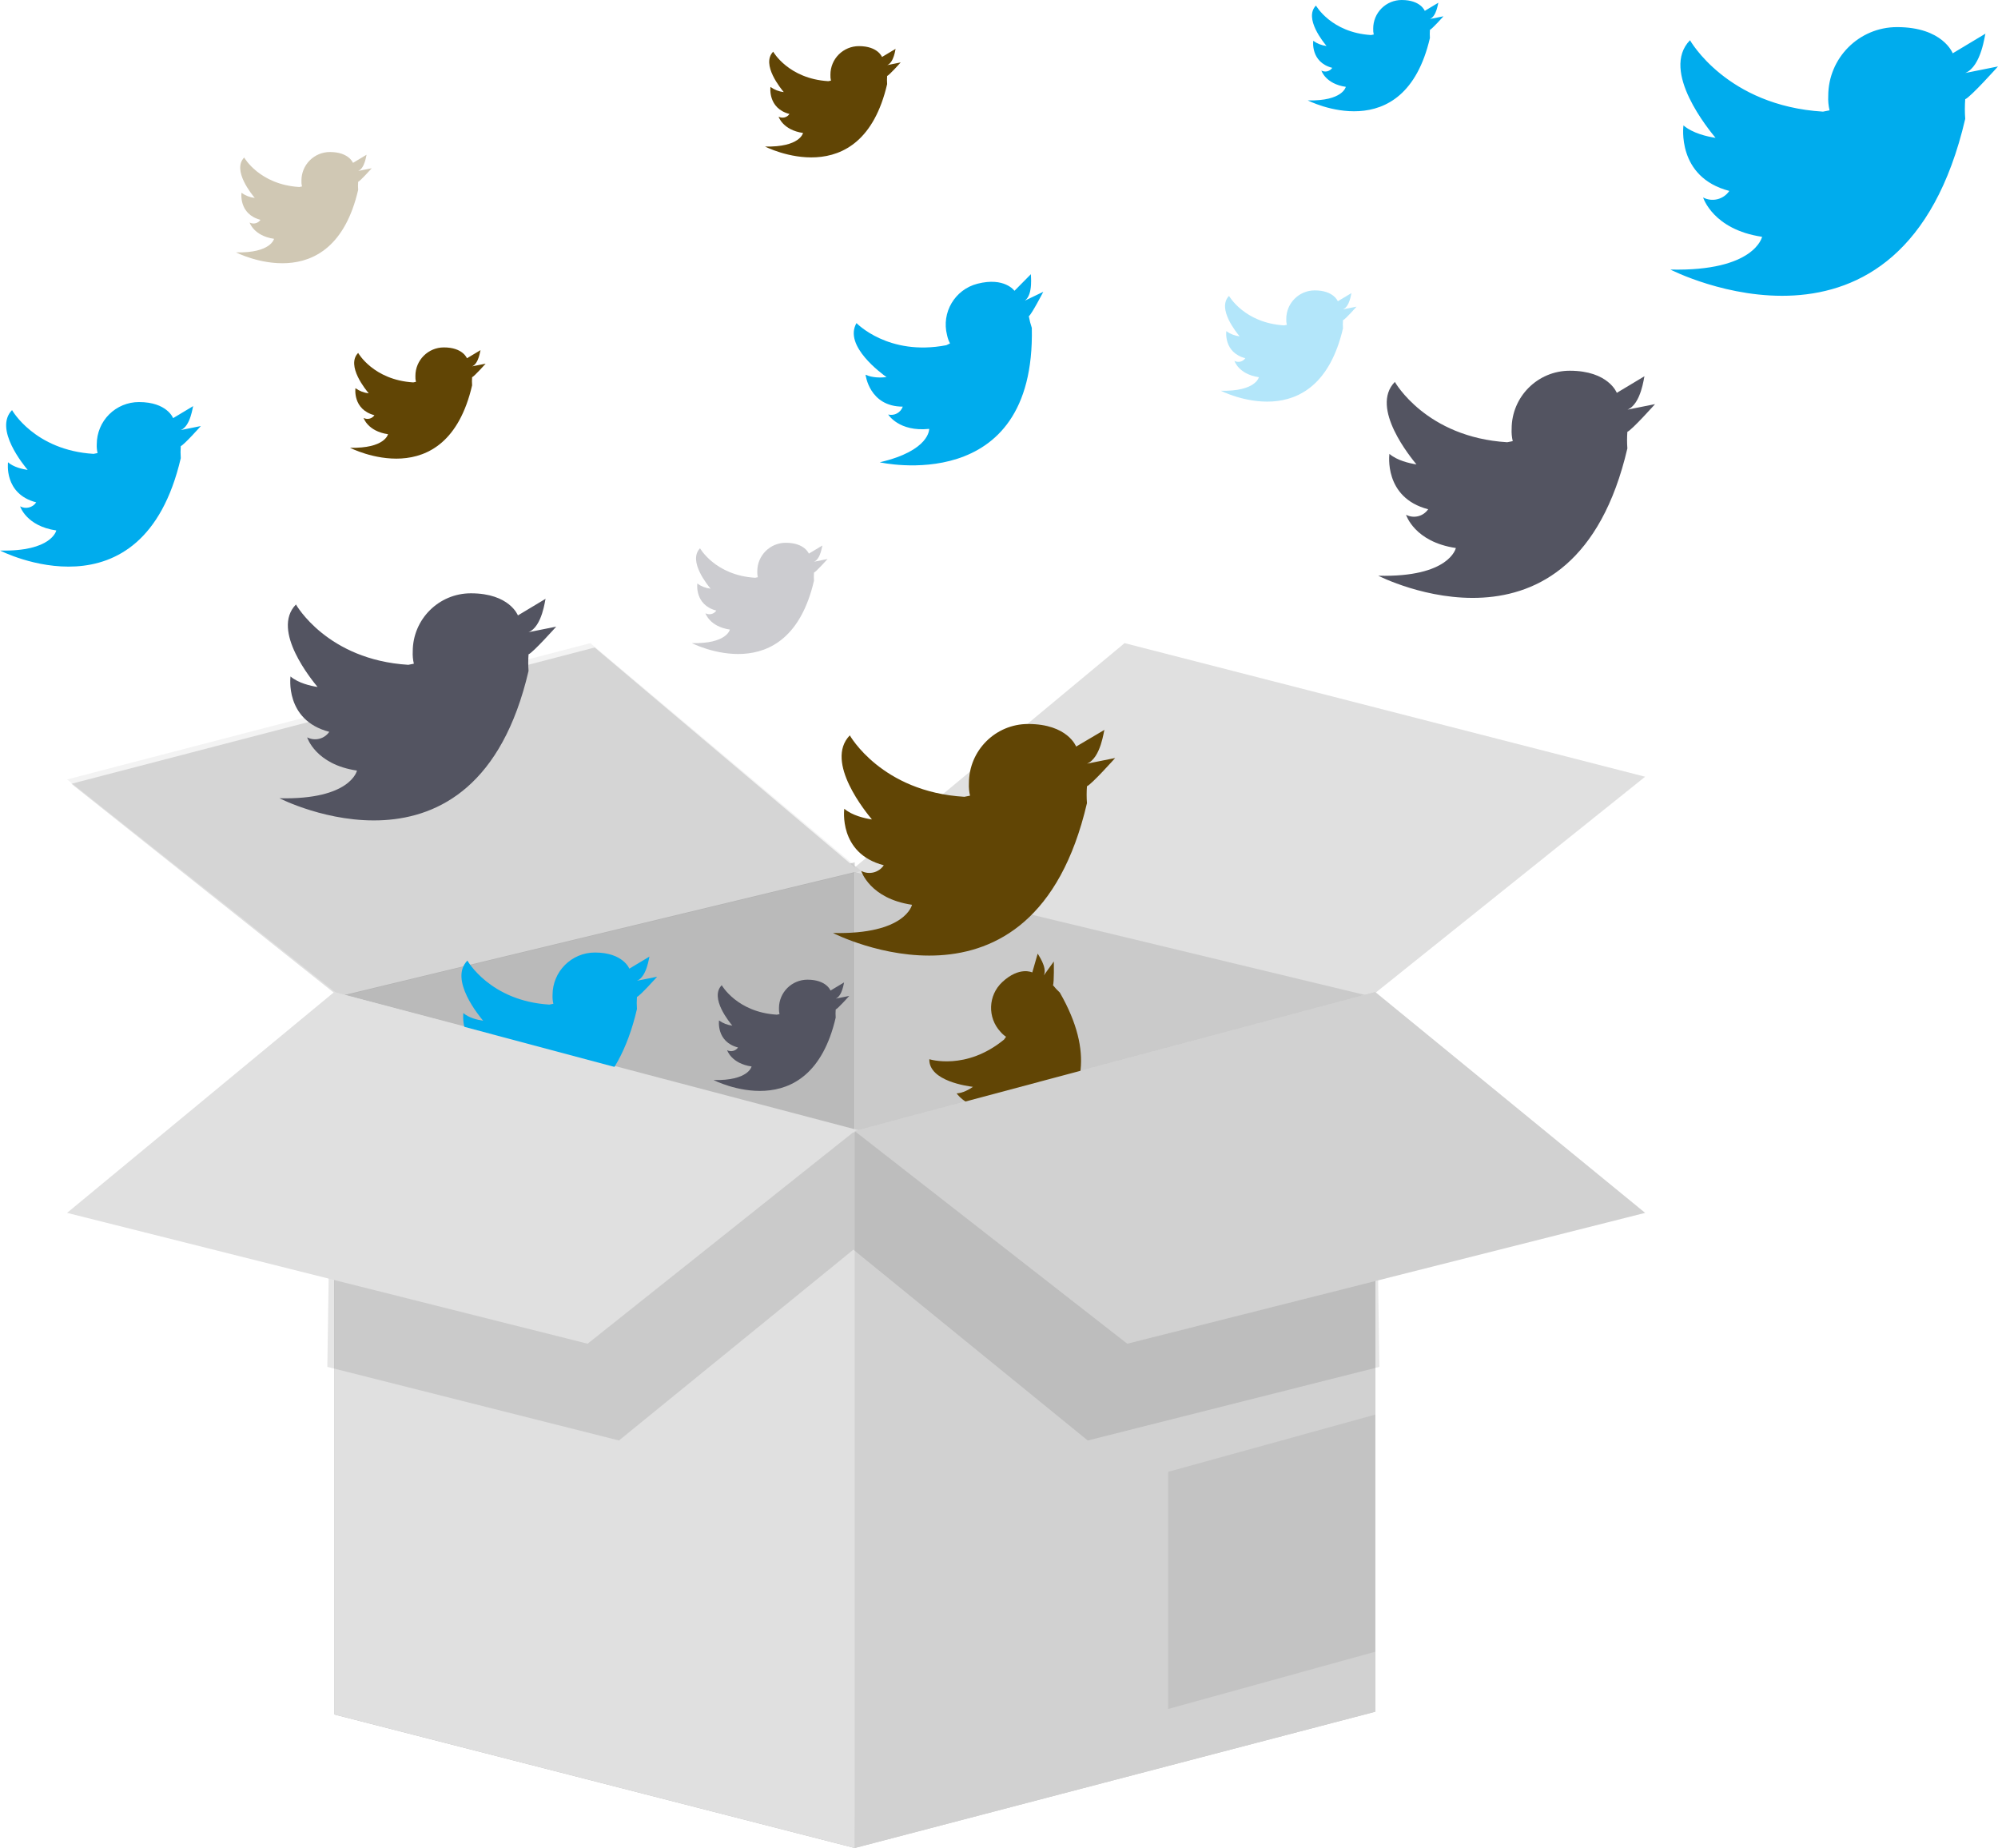
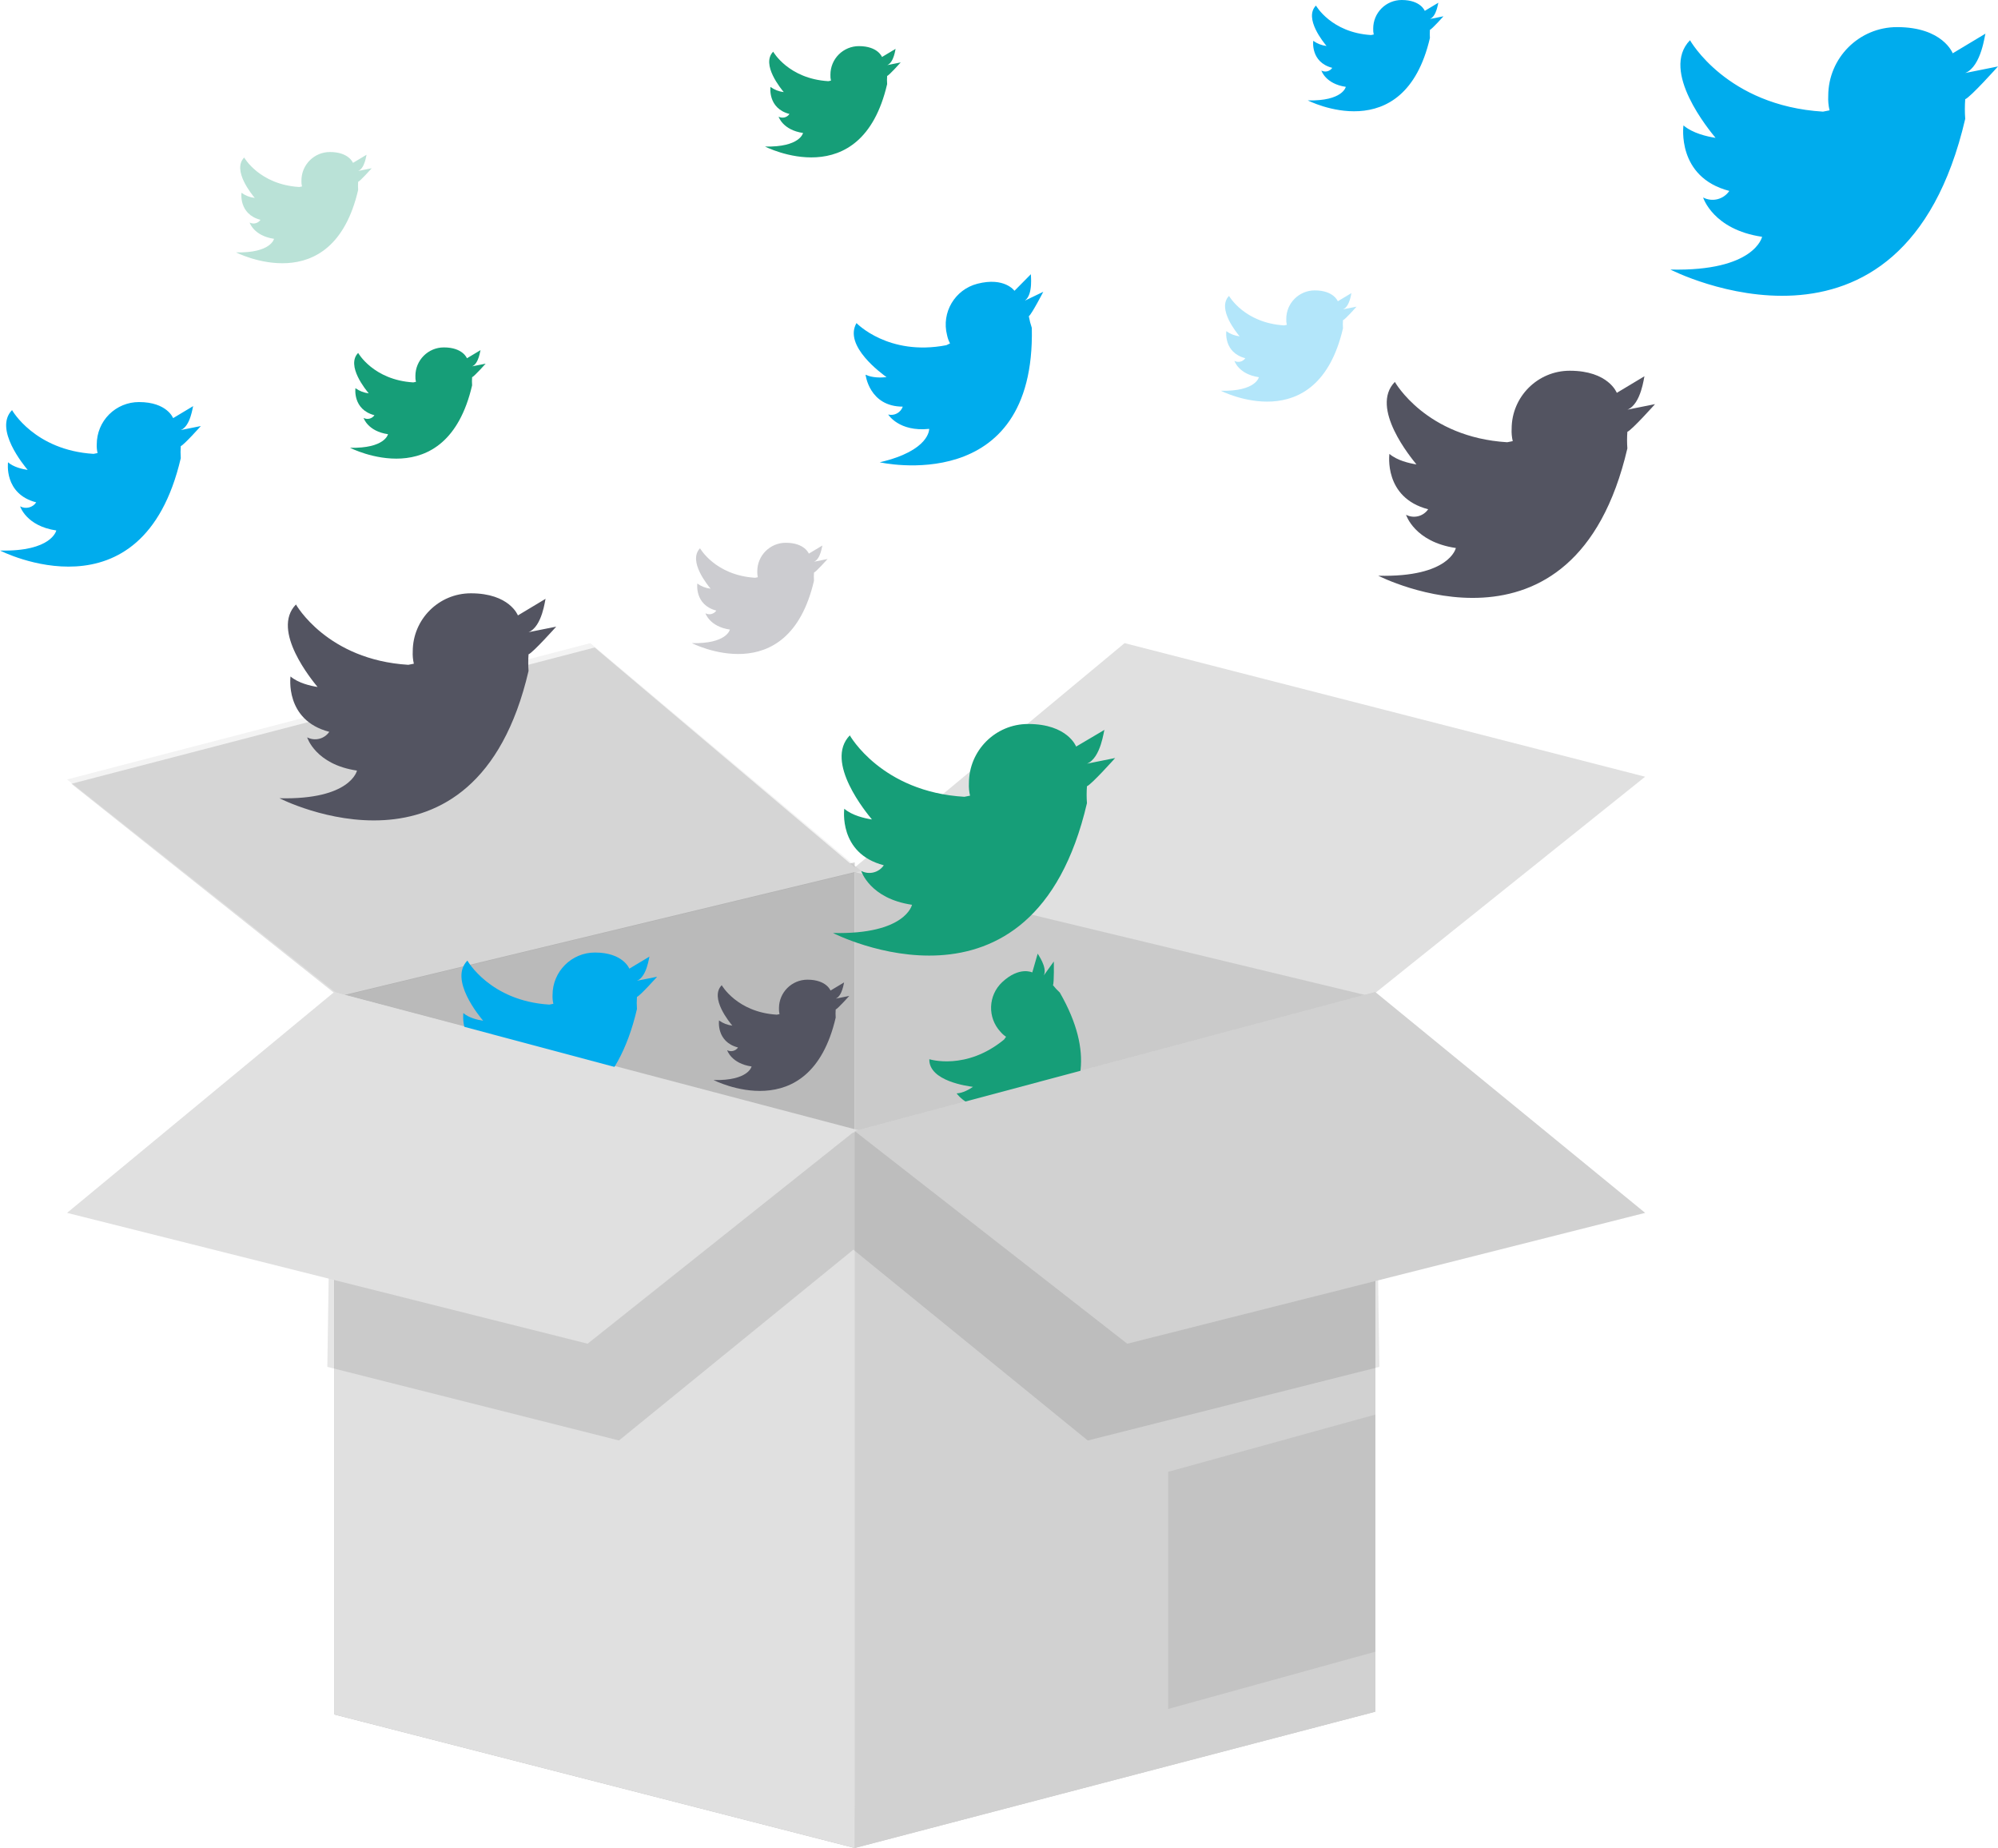
<svg xmlns="http://www.w3.org/2000/svg" data-name="Layer 1" width="813.15" height="752" viewBox="0 0 813.15 752">
  <path fill="#e0e0e0" d="M559.73 403.7l-211.87-51.03V752l211.87-55.46V403.7z" />
  <path opacity=".1" d="M559.73 403.7l-211.87-51.03V752l211.87-55.46V403.7z" />
  <path fill="#e0e0e0" d="M135.99 403.7l211.87-51.03V752l-211.87-54.35V403.7z" />
  <path opacity=".17" d="M135.99 401.93l211.87-51.02V752l-211.87-54.35V401.93z" />
  <path fill="#e0e0e0" d="M346.09 354.44l111.59-92.73 211.86 54.36-111.58 89.39-211.87-51.02z" />
  <path fill="#e0e0e0" d="M29.05 318.94l108.71 86.52 211.86-51.02-107.59-90.96-212.98 55.46z" />
  <path opacity=".05" d="M27.29 317.18l111.35 88.28 211.87-51.02-110.25-92.73-212.97 55.47z" />
  <path fill="#e0e0e0" d="M135.99 403.7v293.95L347.86 752l2.86-291.73-214.73-56.57z" />
  <path fill="#e0e0e0" d="M559.73 696.54L347.86 752V460.27l211.87-56.57v292.84z" />
  <path opacity=".07" d="M559.73 696.54L347.86 752V460.27l211.87-56.57v292.84z" />
  <path opacity=".07" d="M475.42 598.92v96.51l84.31-23.3v-96.5l-84.31 23.29z" />
  <path opacity=".1" d="M133.22 556.22l118.69 29.95 95.4-77.65v-47.7l-211.87-53.24-2.22 148.64zm428.17 0L442.7 586.17l-95.39-77.65v-47.7l211.86-53.24 2.22 148.64z" />
  <path d="M259.23 399.1l8.21-1.64s-6.9 7.72-8.21 8.21a33.05 33.05 0 000 4.93c-15.77 67.69-73.93 37.79-73.93 37.79 21.19.49 23-8.21 23-8.21-12.32-1.81-14.79-9.86-14.79-9.86a5.08 5.08 0 006.57-1.64c-13.31-3.45-11.5-16.43-11.5-16.43 2.3 2 5.91 2.79 8.05 3.12-1.48-1.81-14-16.76-6.41-24.48 0 0 9.2 16.43 33.35 17.91l1.64-.33a12.89 12.89 0 01-.33-3.61 17.25 17.25 0 0117.25-17.25c11.5 0 14 6.57 14 6.57l8.21-4.93c-.18-.01-1 8.21-5.11 9.85z" fill="#00aced" />
  <path fill="#e0e0e0" d="M135.99 403.7l-108.7 89.85 211.86 53.24 108.71-86.52-211.87-56.57z" />
-   <path d="M424.82 396.91l4.06-5.65s.18 8.6-.34 9.65a27.47 27.47 0 002.79 3c28.77 50.08-23.53 64.86-23.53 64.86 13.16-11.71 9.33-18 9.33-18-8.56 5.85-14.56 2.35-14.56 2.35a4.22 4.22 0 003.06-4.72c-10 5.44-16.3-3.47-16.3-3.47 2.52-.1 5.18-1.65 6.66-2.66-1.92-.26-18-2.27-17.77-11.25 0 0 14.9 4.77 30.42-8l.81-1.13a10.71 10.71 0 01-2.25-2 14.33 14.33 0 01.71-20.26c7-6.52 12.21-3.92 12.21-3.92l2.2-7.65c-.09.07 4.06 5.52 2.5 8.85z" fill="#614505" />
+   <path d="M424.82 396.91l4.06-5.65s.18 8.6-.34 9.65a27.47 27.47 0 002.79 3c28.77 50.08-23.53 64.86-23.53 64.86 13.16-11.71 9.33-18 9.33-18-8.56 5.85-14.56 2.35-14.56 2.35a4.22 4.22 0 003.06-4.72c-10 5.44-16.3-3.47-16.3-3.47 2.52-.1 5.18-1.65 6.66-2.66-1.92-.26-18-2.27-17.77-11.25 0 0 14.9 4.77 30.42-8l.81-1.13a10.71 10.71 0 01-2.25-2 14.33 14.33 0 01.71-20.26c7-6.52 12.21-3.92 12.21-3.92l2.2-7.65c-.09.07 4.06 5.52 2.5 8.85z" fill="#169e78" />
  <path fill="#e0e0e0" d="M559.73 403.7l109.81 89.85-210.76 53.24-110.92-86.52 211.87-56.57z" />
  <path opacity=".07" d="M559.73 403.7l109.81 89.85-210.76 53.24-110.92-86.52 211.87-56.57z" />
  <path d="M417.09 122.35l7.51-3.61s-4.74 9.15-5.89 9.95a32.88 32.88 0 001.22 4.75c1.53 69.12-61.9 54.68-61.9 54.68 20.54-4.76 20.13-13.6 20.13-13.6-12.32 1.3-16.68-5.84-16.68-5.84a5 5 0 005.93-3.21c-13.68 0-15.14-13-15.14-13 2.7 1.33 6.39 1.23 8.53 1-1.87-1.38-17.6-12.7-12.22-22 0 0 12.93 13.56 36.56 9l1.5-.72a12.82 12.82 0 01-1.21-3.4 17.16 17.16 0 0112.36-20.89c11.08-2.84 15.08 2.88 15.08 2.88l6.7-6.78c-.17.07 1.07 8.19-2.48 10.79zM73.57 175l8.17-1.63s-6.86 7.68-8.17 8.17a32.88 32.88 0 000 4.9C57.88 253.77.03 224.03.03 224.03c21.08.49 22.88-8.17 22.88-8.17-12.26-1.8-14.71-9.81-14.71-9.81a5 5 0 006.54-1.63C1.47 201 3.27 188.12 3.27 188.12c2.29 2 5.88 2.78 8 3.11-1.47-1.8-13.89-16.67-6.37-24.35 0 0 9.15 16.34 33.18 17.81l1.63-.33a12.82 12.82 0 01-.33-3.6 17.16 17.16 0 0117.19-17.15c11.44 0 13.89 6.54 13.89 6.54l8.17-4.9c-.19-.01-1 8.16-5.06 9.75zM799.81 29.71l13.33-2.67s-11.2 12.53-13.33 13.33a53.64 53.64 0 000 8c-25.6 109.85-120 61.32-120 61.32 34.39.8 37.33-13.33 37.33-13.33-20-2.93-24-16-24-16a8.24 8.24 0 0010.66-2.67c-21.6-5.6-18.66-26.66-18.66-26.66 3.73 3.2 9.6 4.53 13.06 5.07-2.4-2.93-22.66-27.2-10.4-39.73 0 0 14.93 26.66 54.12 29.06l2.67-.53a20.92 20.92 0 01-.53-5.87 28 28 0 0128-28c18.66 0 22.66 10.66 22.66 10.66l13.33-8c-.24.02-1.57 13.31-8.24 16.02zM581.95 7.73l5.52-1.1s-4.64 5.19-5.52 5.52a22.21 22.21 0 000 3.31c-10.6 45.5-49.69 25.4-49.69 25.4 14.25.33 15.46-5.52 15.46-5.52-8.28-1.21-9.94-6.63-9.94-6.63a3.41 3.41 0 004.42-1.1c-8.94-2.32-7.73-11-7.73-11a11.48 11.48 0 005.41 2.1c-1-1.21-9.39-11.26-4.31-16.45 0 0 6.18 11 22.42 12l1.1-.22a8.66 8.66 0 01-.22-2.43A11.59 11.59 0 01570.47 0c7.73 0 9.39 4.42 9.39 4.42l5.52-3.31c-.12-.01-.67 5.52-3.43 6.62z" fill="#00aced" />
  <path d="M331.28 228.58l5.52-1.1s-4.64 5.19-5.52 5.52a22.21 22.21 0 000 3.31c-10.6 45.5-49.69 25.4-49.69 25.4 14.25.33 15.46-5.52 15.46-5.52-8.28-1.21-9.94-6.63-9.94-6.63a3.41 3.41 0 004.42-1.1c-8.94-2.32-7.73-11-7.73-11a11.48 11.48 0 005.41 2.1c-1-1.21-9.39-11.26-4.31-16.45 0 0 6.18 11 22.42 12l1.1-.22a8.66 8.66 0 01-.22-2.43 11.59 11.59 0 0111.59-11.59c7.73 0 9.39 4.42 9.39 4.42l5.52-3.31c-.13.02-.66 5.5-3.42 6.6z" fill="#535461" opacity=".3" />
  <path d="M546.57 125.89l5.52-1.1s-4.59 5.21-5.52 5.51a22.21 22.21 0 000 3.31c-10.6 45.5-49.69 25.4-49.69 25.4 14.25.33 15.46-5.52 15.46-5.52-8.28-1.21-9.94-6.63-9.94-6.63a3.41 3.41 0 004.42-1.1c-8.94-2.32-7.73-11-7.73-11a11.48 11.48 0 005.41 2.1c-1-1.21-9.39-11.26-4.31-16.45 0 0 6.18 11 22.42 12l1.1-.22a8.66 8.66 0 01-.22-2.43 11.59 11.59 0 0111.59-11.59c7.73 0 9.39 4.42 9.39 4.42l5.52-3.31c-.06-.02-.62 5.5-3.42 6.61z" fill="#00aced" opacity=".3" />
-   <path d="M442.37 310.76l11.48-2.3s-9.65 10.8-11.48 11.48a46.21 46.21 0 000 6.89c-22.05 94.63-103.36 52.83-103.36 52.83 29.63.69 32.16-11.48 32.16-11.48-17.23-2.53-20.67-13.78-20.67-13.78a7.1 7.1 0 009.19-2.3c-18.6-4.82-16.08-23-16.08-23 3.22 2.76 8.27 3.9 11.25 4.36-2.07-2.53-19.52-23.43-9-34.22 0 0 12.86 23 46.63 25l2.3-.46a18 18 0 01-.46-5.05 24.11 24.11 0 0124.12-24.12c16.08 0 19.52 9.19 19.52 9.19l11.52-6.8c-.23 0-1.38 11.47-7.12 13.76zM361.09 26.5l5.48-1.1s-4.64 5.19-5.52 5.52a22.21 22.21 0 000 3.31c-10.6 45.5-49.69 25.4-49.69 25.4 14.25.33 15.46-5.52 15.46-5.52-8.28-1.21-9.94-6.63-9.94-6.63a3.41 3.41 0 004.42-1.1c-8.94-2.32-7.73-11-7.73-11a11.48 11.48 0 005.41 2.1c-1-1.21-9.39-11.26-4.31-16.45 0 0 6.18 11 22.42 12l1.1-.22a8.66 8.66 0 01-.22-2.43 11.59 11.59 0 0111.6-11.61c7.73 0 9.39 4.42 9.39 4.42l5.52-3.31c-.07 0-.62 5.52-3.39 6.62zM192.14 149.08l5.52-1.1s-4.64 5.19-5.52 5.52a22.21 22.21 0 000 3.31c-10.6 45.5-49.69 25.4-49.69 25.4 14.25.33 15.46-5.52 15.46-5.52-8.28-1.21-9.94-6.63-9.94-6.63a3.41 3.41 0 004.42-1.1c-8.94-2.32-7.73-11-7.73-11a11.48 11.48 0 005.41 2.1c-1-1.21-9.39-11.26-4.31-16.45 0 0 6.18 11 22.42 12l1.1-.22a8.66 8.66 0 01-.22-2.43 11.59 11.59 0 0111.59-11.59c7.73 0 9.39 4.42 9.39 4.42l5.52-3.31c-.11-.03-.66 5.52-3.42 6.6z" fill="#614505" />
-   <path d="M145.76 69.57l5.52-1.1s-4.64 5.19-5.52 5.52a22.21 22.21 0 000 3.31c-10.6 45.5-49.69 25.4-49.69 25.4 14.25.33 15.46-5.52 15.46-5.52-8.28-1.21-9.94-6.63-9.94-6.63a3.41 3.41 0 004.42-1.1c-8.94-2.32-7.73-11-7.73-11a11.48 11.48 0 005.41 2.1c-1-1.21-9.39-11.26-4.31-16.45 0 0 6.18 11 22.42 12l1.1-.22a8.66 8.66 0 01-.22-2.43 11.59 11.59 0 0111.59-11.59c7.73 0 9.39 4.42 9.39 4.42l5.52-3.31c-.11-.03-.61 5.5-3.42 6.6z" fill="#614505" opacity=".3" />
+   <path d="M442.37 310.76l11.48-2.3s-9.65 10.8-11.48 11.48a46.21 46.21 0 000 6.89c-22.05 94.63-103.36 52.83-103.36 52.83 29.63.69 32.16-11.48 32.16-11.48-17.23-2.53-20.67-13.78-20.67-13.78a7.1 7.1 0 009.19-2.3c-18.6-4.82-16.08-23-16.08-23 3.22 2.76 8.27 3.9 11.25 4.36-2.07-2.53-19.52-23.43-9-34.22 0 0 12.86 23 46.63 25l2.3-.46a18 18 0 01-.46-5.05 24.11 24.11 0 0124.12-24.12c16.08 0 19.52 9.19 19.52 9.19l11.52-6.8c-.23 0-1.38 11.47-7.12 13.76zM361.09 26.5l5.48-1.1s-4.64 5.19-5.52 5.52a22.21 22.21 0 000 3.31c-10.6 45.5-49.69 25.4-49.69 25.4 14.25.33 15.46-5.52 15.46-5.52-8.28-1.21-9.94-6.63-9.94-6.63a3.41 3.41 0 004.42-1.1c-8.94-2.32-7.73-11-7.73-11a11.48 11.48 0 005.41 2.1c-1-1.21-9.39-11.26-4.31-16.45 0 0 6.18 11 22.42 12l1.1-.22a8.66 8.66 0 01-.22-2.43 11.59 11.59 0 0111.6-11.61c7.73 0 9.39 4.42 9.39 4.42l5.52-3.31c-.07 0-.62 5.52-3.39 6.62zM192.14 149.08l5.52-1.1s-4.64 5.19-5.52 5.52a22.21 22.21 0 000 3.31c-10.6 45.5-49.69 25.4-49.69 25.4 14.25.33 15.46-5.52 15.46-5.52-8.28-1.21-9.94-6.63-9.94-6.63a3.41 3.41 0 004.42-1.1c-8.94-2.32-7.73-11-7.73-11a11.48 11.48 0 005.41 2.1c-1-1.21-9.39-11.26-4.31-16.45 0 0 6.18 11 22.42 12l1.1-.22a8.66 8.66 0 01-.22-2.43 11.59 11.59 0 0111.59-11.59c7.73 0 9.39 4.42 9.39 4.42l5.52-3.31c-.11-.03-.66 5.52-3.42 6.6z" fill="#169e78" />
+   <path d="M145.76 69.57l5.52-1.1s-4.64 5.19-5.52 5.52a22.21 22.21 0 000 3.31c-10.6 45.5-49.69 25.4-49.69 25.4 14.25.33 15.46-5.52 15.46-5.52-8.28-1.21-9.94-6.63-9.94-6.63a3.41 3.41 0 004.42-1.1c-8.94-2.32-7.73-11-7.73-11a11.48 11.48 0 005.41 2.1c-1-1.21-9.39-11.26-4.31-16.45 0 0 6.18 11 22.42 12l1.1-.22a8.66 8.66 0 01-.22-2.43 11.59 11.59 0 0111.59-11.59c7.73 0 9.39 4.42 9.39 4.42l5.52-3.31c-.11-.03-.61 5.5-3.42 6.6z" fill="#169e78" opacity=".3" />
  <path d="M340.11 406.37l5.52-1.1s-4.64 5.19-5.52 5.52a22.21 22.21 0 000 3.31c-10.6 45.5-49.69 25.4-49.69 25.4 14.25.33 15.46-5.52 15.46-5.52-8.28-1.21-9.94-6.63-9.94-6.63a3.41 3.41 0 004.42-1.1c-8.94-2.32-7.73-11-7.73-11a11.48 11.48 0 005.41 2.1c-1-1.21-9.39-11.26-4.31-16.45 0 0 6.18 11 22.42 12l1.1-.22a8.66 8.66 0 01-.22-2.43 11.59 11.59 0 0111.59-11.59c7.73 0 9.39 4.42 9.39 4.42l5.52-3.31c-.1-.02-.66 5.5-3.42 6.6zM662.34 166.7l11.23-2.25s-9.46 10.59-11.26 11.26a45.32 45.32 0 000 6.76c-21.63 92.81-101.37 51.81-101.37 51.81 29.09.72 31.57-11.28 31.57-11.28-16.9-2.48-20.27-13.52-20.27-13.52a7 7 0 009-2.25c-18.25-4.73-15.77-22.53-15.77-22.53 3.15 2.7 8.11 3.83 11 4.28-2-2.48-19.15-23-8.79-33.57 0 0 12.62 22.53 45.73 24.55l2.25-.45a17.67 17.67 0 01-.45-5 23.65 23.65 0 0123.65-23.65c15.77 0 19.15 9 19.15 9l11.26-6.76c-.17.08-1.3 11.35-6.93 13.6zm-447.23 90.55l11.26-2.25s-9.46 10.59-11.26 11.26a45.32 45.32 0 000 6.76c-21.63 92.81-101.37 51.81-101.37 51.81 29.06.68 31.54-11.26 31.54-11.26-16.9-2.48-20.27-13.52-20.27-13.52a7 7 0 009-2.25c-18.25-4.73-15.77-22.53-15.77-22.53 3.15 2.7 8.11 3.83 11 4.28-2-2.48-19.15-23-8.79-33.57 0 0 12.62 22.53 45.73 24.55l2.25-.45a17.67 17.67 0 01-.45-5 23.65 23.65 0 0123.65-23.65c15.77 0 19.15 9 19.15 9l11.26-6.76c-.17.06-1.3 11.33-6.93 13.58z" fill="#535461" />
</svg>
